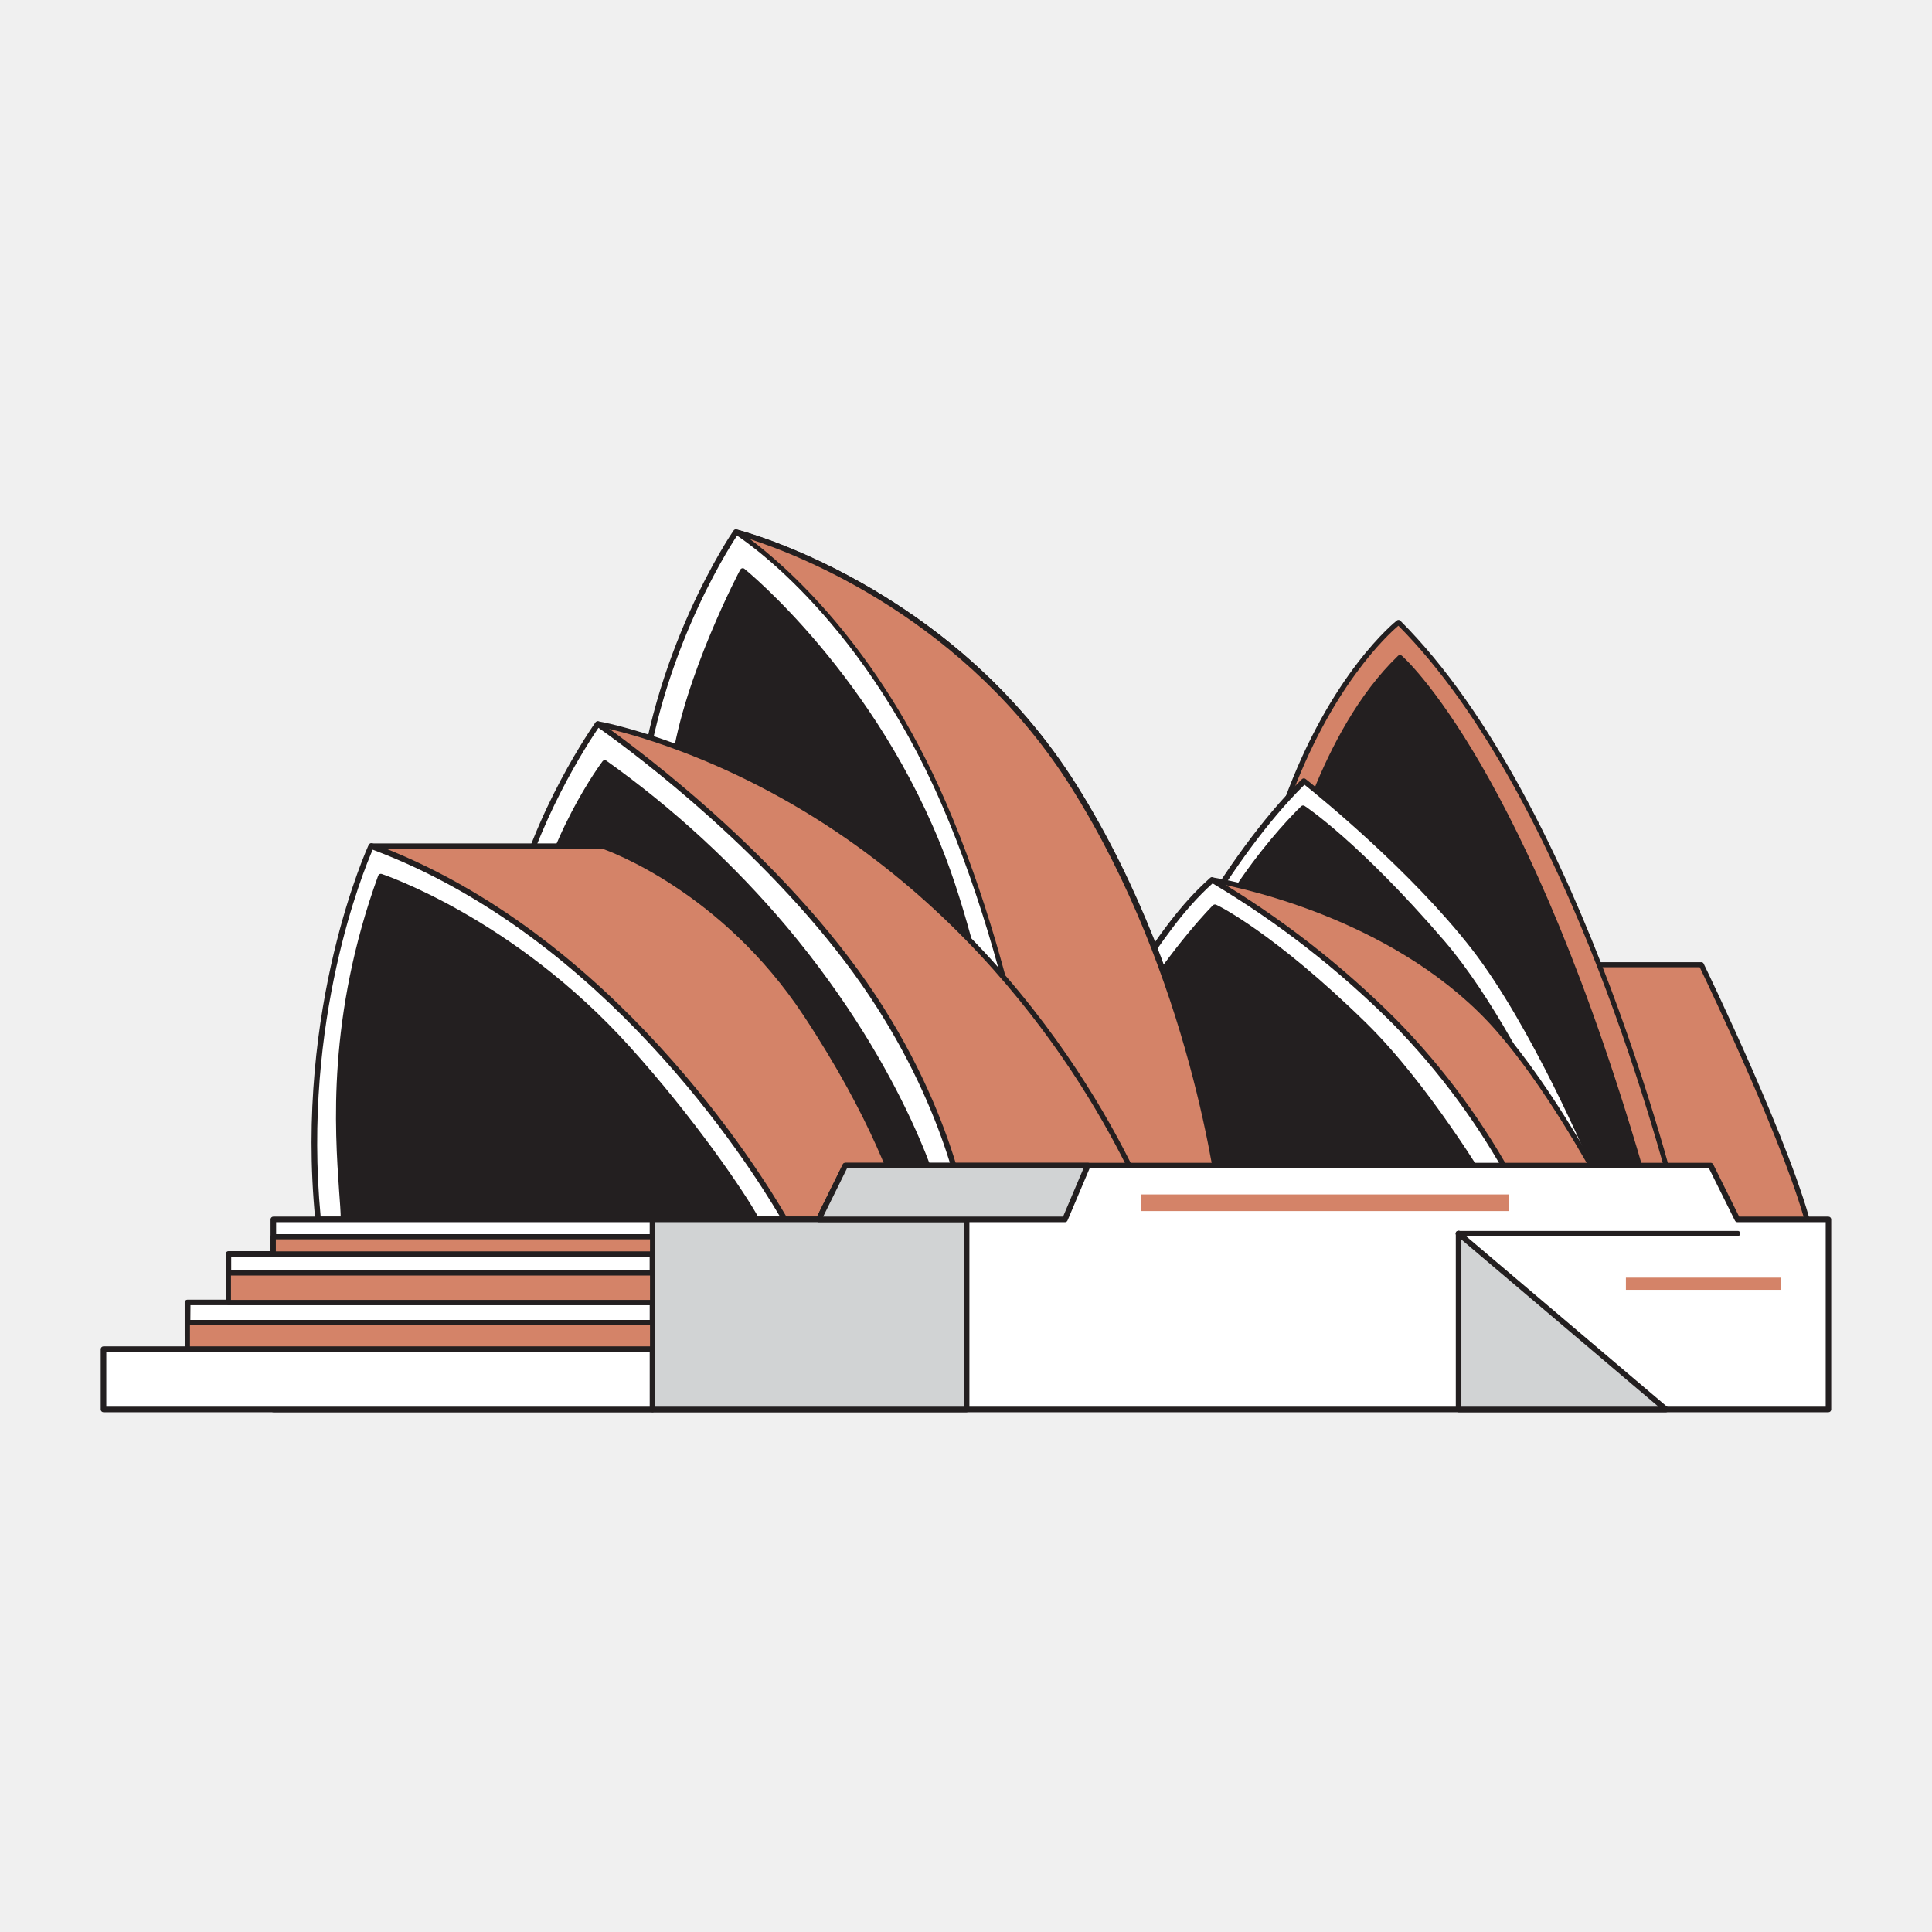
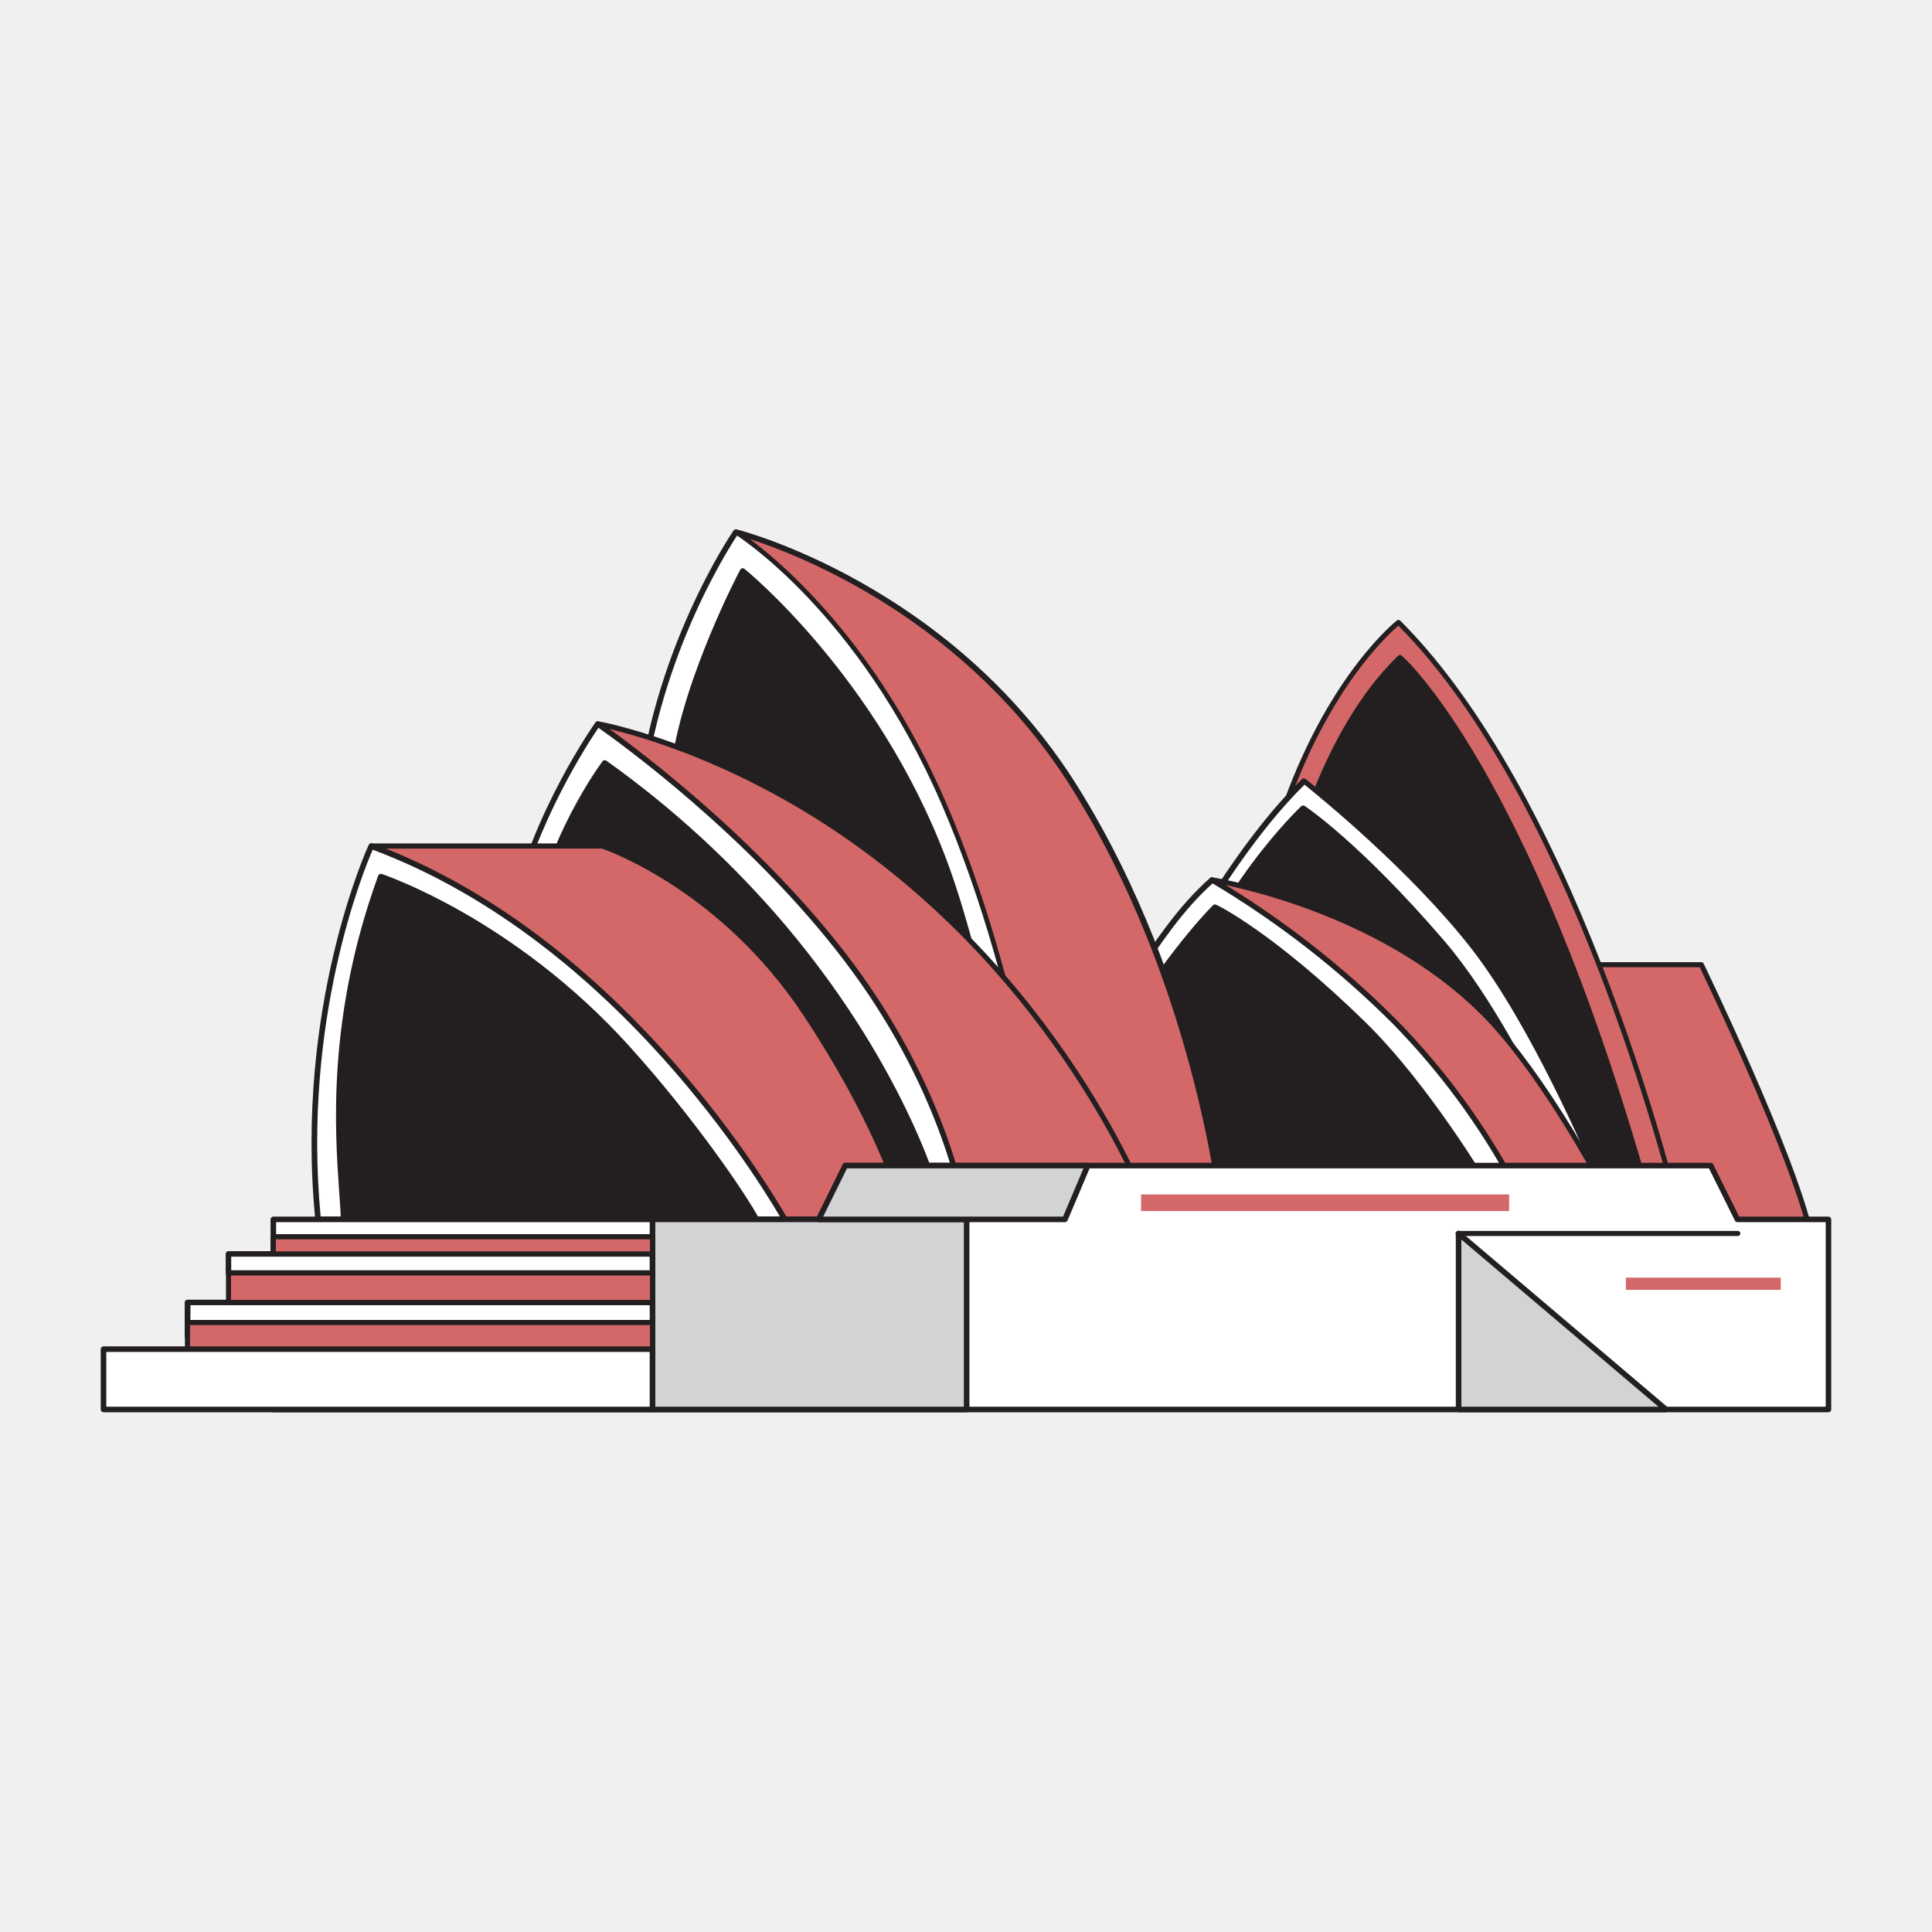
<svg xmlns="http://www.w3.org/2000/svg" width="202" height="202">
  <g fill="none" fill-rule="evenodd">
    <circle opacity=".203" transform="matrix(-1 0 0 1 202 0)" cx="101" cy="101" r="101" />
    <g fill-rule="nonzero">
-       <path d="M163.347 100.866h14.536s9.538 19.67 11.416 28.098h-25.952v-28.098z" fill="#d48368" />
+       <path d="M163.347 100.866h14.536s9.538 19.67 11.416 28.098h-25.952v-28.098z" fill="hsl(360, 56%, 62%)" />
      <path d="M189.3 129.231h-25.953a.268.268 0 01-.269-.267v-28.098c0-.147.12-.267.269-.267h14.536a.257.257 0 01.24.151c.099.198 9.572 19.763 11.439 28.156a.284.284 0 01-.053.227.269.269 0 01-.21.098zm-25.668-.529h25.335c-1.925-8.079-10.378-25.755-11.253-27.574h-14.099l.017 27.574z" fill="#231F20" />
-       <path d="M164.32 122.477l11.347 5.016s-9.975-43.012-29.459-62.426c0 0-6.807 5.232-11.719 18.804-1.248 3.447-.186 1.278-.268 1.86l-1.324 9.375 31.424 27.371z" fill="#d48368" />
+       <path d="M164.32 122.477l11.347 5.016s-9.975-43.012-29.459-62.426c0 0-6.807 5.232-11.719 18.804-1.248 3.447-.186 1.278-.268 1.86l-1.324 9.375 31.424 27.371z" fill="hsl(360, 56%, 62%)" />
      <path d="M175.667 127.76a.34.34 0 01-.105 0l-11.37-5.021a.152.152 0 01-.064-.04l-31.424-27.4a.261.261 0 01-.093-.24l1.283-8.887a.333.333 0 01-.14-.046c-.221-.134-.291-.174.484-2.325 4.883-13.485 11.737-18.867 11.807-18.92.1-.089.25-.089.35 0 19.314 19.269 29.435 62.124 29.534 62.554a.261.261 0 01-.087.262.28.28 0 01-.175.064zm-11.2-5.51l10.832 4.784c-1.213-4.94-11.147-43.524-29.09-61.612-1.109.941-7.07 6.394-11.452 18.53-.25.692-.396 1.163-.484 1.407h.07a.33.33 0 01.158.383l-1.324 9.201 31.29 27.308z" fill="#231F20" />
      <path d="M134.775 91.566s3.11-14.659 11.567-22.82c0 0 13.032 11.044 25.632 55.266l-40.961-2.273s.804-22.477 3.762-30.173z" fill="#231F20" />
      <path d="M171.974 124.302l-40.961-2.272a.291.291 0 01-.275-.302c.035-.919.84-22.576 3.774-30.225.146-.663 3.372-14.962 11.667-22.942a.287.287 0 01.391 0c.134.11 13.242 11.584 25.725 55.41a.284.284 0 01-.052.262.28.28 0 01-.269.07zm-40.64-2.836l40.25 2.238c-6.458-22.559-13.003-36.218-17.372-43.716-4.084-7.039-7.094-10.108-7.864-10.84-8.166 8.044-11.258 22.331-11.287 22.477v.046c-2.736 7.097-3.64 27.162-3.728 29.795z" fill="#231F20" />
      <path d="M120.99 104.214s6.86-14.27 15.378-22.552c0 0 10.75 8.405 17.75 17.403 7 8.997 13.417 24.947 13.417 24.947h-45.92l-.624-19.798z" fill="#FFF" />
      <path d="M167.54 124.302h-45.925a.291.291 0 01-.292-.279l-.624-19.803a.342.342 0 010-.133c.07-.14 7-14.41 15.435-22.634a.292.292 0 01.385 0c.105.087 10.862 8.532 17.803 17.437 6.942 8.905 13.417 24.854 13.464 24.994a.29.29 0 01-.274.395l.029.023zm-45.645-.58h45.214c-1.056-2.53-7-16.45-13.218-24.477-6.376-8.196-15.995-15.996-17.5-17.2-8.01 7.9-14.584 21.199-15.103 22.233l.607 19.443z" fill="#231F20" />
      <path d="M136.25 84.504s-9.274 8.719-12.675 20.646c0 0 39.79 14.003 39.433 13.654-.356-.349-5.909-12.91-12.25-20.263-8.966-10.41-14.507-14.037-14.507-14.037z" fill="#231F20" />
      <path d="M163.078 119.054c-.583 0-3.418-.97-19.926-6.731-9.847-3.441-19.676-6.9-19.676-6.9a.285.285 0 01-.181-.354c3.383-11.87 12.658-20.687 12.752-20.774a.292.292 0 01.361-.03c.059.036 5.682 3.738 14.584 14.085 5.051 5.876 9.526 14.874 11.439 18.716.385.779.717 1.447.793 1.546.093.094.105.24.03.349-.024.052-.053.093-.176.093zm-39.147-14.067c12.25 4.32 34.457 12.096 38.5 13.37l-.508-1.012c-1.901-3.825-6.352-12.788-11.357-18.6-7.928-9.213-13.224-13.113-14.274-13.845-1.266 1.22-9.217 9.363-12.361 20.087z" fill="#231F20" />
-       <path d="M126.743 92.002s18.748 2.854 29.924 15.619c5.706 6.521 10.874 16.39 10.874 16.39H144.68l-17.938-32.009z" fill="#d48368" />
+       <path d="M126.743 92.002s18.748 2.854 29.924 15.619c5.706 6.521 10.874 16.39 10.874 16.39H144.68l-17.938-32.009z" fill="hsl(360, 56%, 62%)" />
      <path d="M167.54 124.28h-22.86a.269.269 0 01-.233-.135l-17.938-32.009a.29.29 0 010-.285.28.28 0 01.263-.11c.186 0 18.975 3.017 30.082 15.694 5.664 6.469 10.862 16.344 10.914 16.443a.26.26 0 010 .262.257.257 0 01-.227.14zm-22.702-.53h22.26c-1.021-1.889-5.647-10.259-10.635-15.955-9.916-11.329-26.051-14.84-29.213-15.432l17.588 31.387z" fill="#231F20" />
      <path d="M116.593 105.168c4.083-6.01 6.416-9.818 10.15-13.166a95.807 95.807 0 0119.098 14.846 73.494 73.494 0 0112.57 17.164h-51.035s5.436-13.3 9.216-18.844z" fill="#FFF" />
      <path d="M158.412 124.302h-51.036a.287.287 0 01-.24-.127.272.272 0 01-.028-.268c.052-.133 5.489-13.398 9.245-18.902.63-.924 1.214-1.796 1.75-2.621 3.022-4.494 5.21-7.743 8.424-10.597a.28.28 0 01.332-.035 96.653 96.653 0 0119.163 14.886 74.674 74.674 0 0112.629 17.246.307.307 0 010 .285.28.28 0 01-.24.133zm-50.599-.58h50.12a74.77 74.77 0 00-12.296-16.671 97.066 97.066 0 00-18.854-14.688c-3.074 2.772-5.22 5.958-8.166 10.346l-1.78 2.621c-3.36 4.918-8.085 16.136-9.024 18.391z" fill="#231F20" />
      <path d="M109.237 124.012s3.96-9.742 8.884-17.496c5.01-7.887 8.884-11.66 8.884-11.66s5.874 2.779 15.58 12.282c6.633 6.493 12.793 16.856 12.793 16.856l-46.141.018z" fill="#231F20" />
      <path d="M155.378 124.302h-46.141a.298.298 0 01-.245-.127.272.272 0 010-.268c.035-.099 4.025-9.881 8.907-17.548 4.97-7.823 8.89-11.671 8.925-11.712a.304.304 0 01.333-.052c.058 0 6.031 2.906 15.656 12.334 6.586 6.446 12.775 16.856 12.834 16.938a.29.29 0 010 .29.28.28 0 01-.269.145zm-45.704-.58h45.185c-1.248-2.041-6.72-10.742-12.477-16.375-8.61-8.434-14.251-11.578-15.319-12.136-.752.767-4.305 4.545-8.697 11.462-4.293 6.76-7.893 15.17-8.692 17.048z" fill="#231F20" />
      <path d="M127.833 127.493h-59.61s-2.841-25.574-1.435-42.43c1.405-16.857 10.15-29.4 10.15-29.4s22.108 5.417 35.402 26.69c13.294 21.274 15.493 45.14 15.493 45.14z" fill="#FFF" />
      <path d="M127.833 127.784h-59.61a.285.285 0 01-.286-.256c0-.255-2.83-25.819-1.441-42.518 1.388-16.7 10.115-29.429 10.202-29.54a.275.275 0 01.31-.115c.221.052 22.376 5.69 35.583 26.818 13.207 21.129 15.528 45.059 15.552 45.297a.278.278 0 01-.076.221.275.275 0 01-.234.093zm-59.365-.581h59.062c-.327-2.906-3.144-25.058-15.435-44.722-12.413-19.867-32.813-25.906-35.012-26.51-1.026 1.546-8.685 13.549-9.992 29.062-1.324 15.77 1.102 39.438 1.394 42.17h-.017z" fill="#231F20" />
-       <path d="M127.833 127.493H109.75s-2.205-23.08-11.083-43.558c-8.879-20.478-21.712-28.301-21.712-28.301s22.108 5.417 35.403 26.69c13.294 21.274 15.475 45.17 15.475 45.17z" fill="#d48368" />
+       <path d="M127.833 127.493H109.75s-2.205-23.08-11.083-43.558c-8.879-20.478-21.712-28.301-21.712-28.301s22.108 5.417 35.403 26.69c13.294 21.274 15.475 45.17 15.475 45.17z" fill="hsl(360, 56%, 62%)" />
      <path d="M127.833 127.76H109.75a.268.268 0 01-.263-.237c0-.233-2.304-23.28-11.054-43.478S76.955 55.935 76.85 55.86a.267.267 0 01-.105-.325.263.263 0 01.31-.157c.22.052 22.364 5.684 35.582 26.807 13.219 21.123 15.529 45.047 15.552 45.285a.267.267 0 01-.268.29h-.088zm-17.89-.528h17.599c-.31-2.79-3.11-25.035-15.447-44.756-11.048-17.682-28.42-24.413-33.682-26.11 3.553 2.65 13.353 11.044 20.464 27.476 8.318 19.158 10.82 40.873 11.083 43.39h-.017z" fill="#231F20" />
      <path d="M107.376 127.493s-3.769-24.482-8.71-37.618c-7.256-19.181-21-30.19-21-30.19s-5.833 11.009-7.145 20.088c-.852 5.998-1.552 35.81.058 47.453l36.797.267z" fill="#231F20" />
      <path d="M107.376 127.784l-36.797-.267a.291.291 0 01-.286-.25c-1.616-11.66-.886-41.716-.064-47.535 1.29-9.038 7.111-20.082 7.17-20.17a.286.286 0 01.198-.144.269.269 0 01.239.058c.14.11 13.883 11.264 21.087 30.312 4.912 12.997 8.704 37.415 8.75 37.659a.29.29 0 01-.07.238.287.287 0 01-.227.1zm-36.54-.849l36.201.268c-.478-3-4.083-25.104-8.662-37.2a77.451 77.451 0 00-20.627-29.836c-.962 1.866-5.792 11.573-6.936 19.658-.822 5.749-1.54 35.323.024 47.11z" fill="#231F20" />
-       <path d="M62.5 75.704s12.21 2.11 26.127 11.788c23.655 16.45 31.874 40.002 31.874 40.002H58.627s2.123-44.966 3.873-51.79z" fill="#d48368" />
+       <path d="M62.5 75.704s12.21 2.11 26.127 11.788c23.655 16.45 31.874 40.002 31.874 40.002H58.627s2.123-44.966 3.873-51.79z" fill="hsl(360, 56%, 62%)" />
      <path d="M120.518 127.76H58.627a.275.275 0 01-.21-.104.293.293 0 01-.076-.197c.087-1.837 2.17-45.07 3.902-51.842a.274.274 0 01.31-.198c.122 0 12.425 2.227 26.25 11.835 23.455 16.31 31.885 39.89 31.972 40.106a.272.272 0 01-.257.354v.047zm-61.611-.534h61.25c-1.167-3-9.917-24.412-31.64-39.525-12.641-8.788-23.987-11.334-25.778-11.695-1.656 7.179-3.651 47.46-3.832 51.22z" fill="#231F20" />
      <path d="M101.064 127.493s-1.61-12.845-12.489-27.167C77.695 86.004 62.5 75.704 62.5 75.704s-6.516 9.102-8.937 19.943c-2.42 10.84-.583 31.846-.583 31.846h48.084z" fill="#FFF" />
      <path d="M101.064 127.784H52.986a.297.297 0 01-.292-.267c0-.21-1.79-21.175.584-31.934 2.374-10.76 8.913-19.954 8.977-20.047a.292.292 0 01.402-.07C62.81 75.57 78 85.963 88.78 100.152c10.78 14.188 12.53 27.179 12.548 27.318a.296.296 0 01-.07.227.292.292 0 01-.193.087zm-47.833-.581h47.471c-.344-2.087-2.63-13.869-12.384-26.697-9.98-13.148-23.77-23.017-25.748-24.412-1.02 1.5-6.557 9.88-8.75 19.6-2.182 10.032-.764 29.056-.566 31.509h-.023z" fill="#231F20" />
      <path d="M98.264 125.756S95.05 112.596 82.06 97.1a101.135 101.135 0 00-18.818-17.327s-6.026 7.91-7.537 17.949c-1.236 8.236-1.505 23-1.563 28.034h44.123z" fill="#231F20" />
      <path d="M98.264 126.046H54.141a.298.298 0 01-.292-.296c.064-5.737.35-19.96 1.57-28.075 1.504-9.991 7.53-18.018 7.583-18.082a.287.287 0 01.39-.064A102.527 102.527 0 0182.27 96.914c12.886 15.368 16.234 28.638 16.263 28.772a.278.278 0 01-.052.25.286.286 0 01-.216.11zm-43.826-.581H97.88c-.624-2.215-4.433-14.328-16.041-28.18A103.032 103.032 0 0063.31 80.169c-.974 1.36-5.974 8.678-7.315 17.595-1.196 7.94-1.488 21.796-1.558 27.702z" fill="#231F20" />
-       <path d="M94.752 127.493c-.583-2.284-3.015-10.148-10.5-21.477-8.965-13.549-21.256-17.565-21.256-17.565h-24.18v.907l16.52 38.135h39.416z" fill="#d48368" />
+       <path d="M94.752 127.493c-.583-2.284-3.015-10.148-10.5-21.477-8.965-13.549-21.256-17.565-21.256-17.565h-24.18v.907l16.52 38.135h39.416z" fill="hsl(360, 56%, 62%)" />
      <path d="M94.752 127.761H55.337a.263.263 0 01-.245-.163L38.583 89.462a.33.33 0 010-.104v-.907c0-.145.117-.264.263-.267h24.173a.234.234 0 01.088 0c.122.04 12.477 4.196 21.39 17.67 7.543 11.404 9.975 19.378 10.541 21.558a.25.25 0 01-.046.227.275.275 0 01-.24.122zm-39.252-.535h38.89c-.7-2.552-3.225-10.247-10.383-21.064-8.551-12.933-20.3-17.176-21.07-17.438H39.085v.581L55.5 127.226z" fill="#231F20" />
      <path d="M82.06 127.493c-3.267-5.65-18.393-29.852-43.243-39.042 0 0-7.77 16.571-5.56 39.043H82.06z" fill="#FFF" />
      <path d="M82.06 127.784H33.256a.297.297 0 01-.291-.261c-2.194-22.291 5.512-39.026 5.588-39.194a.292.292 0 01.368-.151c25.135 9.3 40.553 34.294 43.388 39.17a.29.29 0 01-.25.436zm-48.534-.581h48.026c-3.384-5.743-18.445-29.324-42.584-38.363-.927 2.11-7.385 17.827-5.442 38.363z" fill="#231F20" />
      <path d="M79.084 127.493c-1.499-2.801-7-10.712-13.492-17.92-12.198-13.496-25.778-17.92-25.778-17.92-6.306 17.334-4.037 30.528-3.914 35.84h43.184z" fill="#231F20" />
      <path d="M79.084 127.784H35.918a.286.286 0 01-.292-.285c0-.808-.088-1.819-.17-2.981-.443-6.394-1.26-18.234 4.084-32.963a.298.298 0 01.362-.18c.14.046 13.795 4.603 25.905 18.018 6.767 7.487 12.157 15.404 13.534 17.973a.29.29 0 01-.257.43v-.012zm-42.904-.581h42.408c-1.674-2.906-6.819-10.358-13.212-17.438-11.084-12.247-23.427-17.036-25.387-17.74-5.209 14.485-4.404 26.157-3.966 32.452.07 1.04.134 1.959.157 2.726z" fill="#231F20" />
      <path fill="#FFF" d="M181.657 127.493l-2.794-5.626H88.377l-2.777 5.626H28.58v19.873h162.597v-19.873z" />
      <path d="M191.178 147.657H28.579a.291.291 0 01-.291-.29v-19.873c0-.161.13-.291.291-.291h56.84l2.695-5.464c.05-.1.151-.163.263-.163h90.486a.298.298 0 01.263.163l2.712 5.464h9.334c.16 0 .291.13.291.29v19.873a.291.291 0 01-.285.291zm-162.307-.581h162.015v-19.292h-9.228a.298.298 0 01-.263-.163l-2.713-5.463H88.559l-2.696 5.463a.298.298 0 01-.262.163H28.87v19.292z" fill="#231F20" />
      <path fill="#D1D3D4" d="M68.222 127.493h32.842v19.867H68.222z" />
      <path d="M101.064 147.657H68.223a.291.291 0 01-.292-.29v-19.873a.297.297 0 01.291-.291h32.842c.161 0 .292.13.292.29v19.873c0 .16-.13.291-.292.291zm-32.55-.581h32.259v-19.292H68.514v19.292z" fill="#231F20" />
      <path fill="#D1D3D4" d="M152.502 128.964l21.689 18.402h-21.689z" />
      <path d="M174.19 147.657h-21.688a.291.291 0 01-.291-.29v-18.403c0-.113.066-.215.169-.261a.298.298 0 01.31.04l21.688 18.403a.29.29 0 01-.187.511zm-21.396-.581h20.603l-20.603-17.478v17.478z" fill="#231F20" />
      <path fill="#FFF" d="M23.883 131.103h44.339v2H23.883z" />
      <path d="M68.222 133.393H23.89a.297.297 0 01-.291-.29v-2c0-.16.13-.29.291-.29h44.333c.162 0 .292.13.292.29v2a.29.29 0 01-.291.29zm-44.047-.581h43.75v-1.418h-43.75v1.418z" fill="#231F20" />
      <path fill="#FFF" d="M19.602 136.177h48.627v3.522H19.602z" />
      <path d="M68.222 139.985h-48.62a.291.291 0 01-.292-.291v-3.517c0-.16.13-.29.292-.29h48.62c.162 0 .292.13.292.29v3.517c0 .16-.13.29-.291.29zm-48.329-.582h48.038v-2.935H19.917l-.024 2.935z" fill="#231F20" />
-       <path fill="#d48368" d="M19.602 138.276h48.627v4.388H19.602z" />
+       <path fill="hsl(360, 56%, 62%)" d="M19.602 138.276h48.627v4.388H19.602z" />
      <path d="M68.222 142.926h-48.62a.263.263 0 01-.269-.262v-4.388c0-.148.12-.268.269-.268h48.62c.149 0 .269.12.269.268v4.388a.261.261 0 01-.269.262zm-48.358-.53H67.96v-3.853H19.864v3.854z" fill="#231F20" />
-       <path fill="#d48368" d="M23.883 133.103h44.339v3.075H23.883z" />
+       <path fill="hsl(360, 56%, 62%)" d="M23.883 133.103h44.339v3.075H23.883z" />
      <path d="M68.222 136.439H23.89a.262.262 0 01-.262-.262v-3.074a.261.261 0 01.262-.268h44.334a.263.263 0 01.268.268v3.074a.261.261 0 01-.269.262zm-44.07-.529H67.96v-2.546H24.152v2.546z" fill="#231F20" />
-       <path fill="#d48368" d="M28.579 129.307h39.649v1.796H28.579z" />
+       <path fill="hsl(360, 56%, 62%)" d="M28.579 129.307h39.649v1.796H28.579z" />
      <path d="M68.222 131.37H28.556a.268.268 0 01-.268-.267v-1.796a.267.267 0 01.268-.267h39.666a.269.269 0 01.269.267v1.796c0 .148-.12.267-.268.267zm-39.38-.534H67.96v-1.262H28.842v1.262z" fill="#231F20" />
      <path fill="#D1D3D4" d="M85.6 127.493h25.76l2.38-5.626H88.377z" />
      <path d="M111.36 127.784H85.6a.304.304 0 01-.25-.14.278.278 0 010-.278l2.776-5.627c.049-.1.15-.163.262-.163h25.364c.099 0 .191.05.245.134a.284.284 0 010 .273l-2.38 5.62a.292.292 0 01-.257.181zm-25.293-.581h25.083l2.135-5.045H88.558l-2.491 5.045z" fill="#231F20" />
-       <path fill="#d48368" d="M119.305 124.884h38.483v1.738h-38.483zM169.997 133.585h16.188v1.273h-16.188z" />
+       <path fill="hsl(360, 56%, 62%)" d="M119.305 124.884h38.483v1.738h-38.483zM169.997 133.585h16.188v1.273h-16.188z" />
      <path fill="#FFF" d="M10.823 141.06h57.406v6.307H10.823z" />
      <path d="M68.222 147.657h-57.4a.291.291 0 01-.291-.29v-6.307c0-.16.13-.29.291-.29h57.4c.162 0 .292.13.292.29v6.306c0 .16-.13.291-.291.291zm-57.108-.581h56.817v-5.726H11.114v5.726zM181.657 129.231h-29.166a.267.267 0 110-.529h29.167a.267.267 0 110 .529z" fill="#231F20" />
    </g>
  </g>
</svg>
